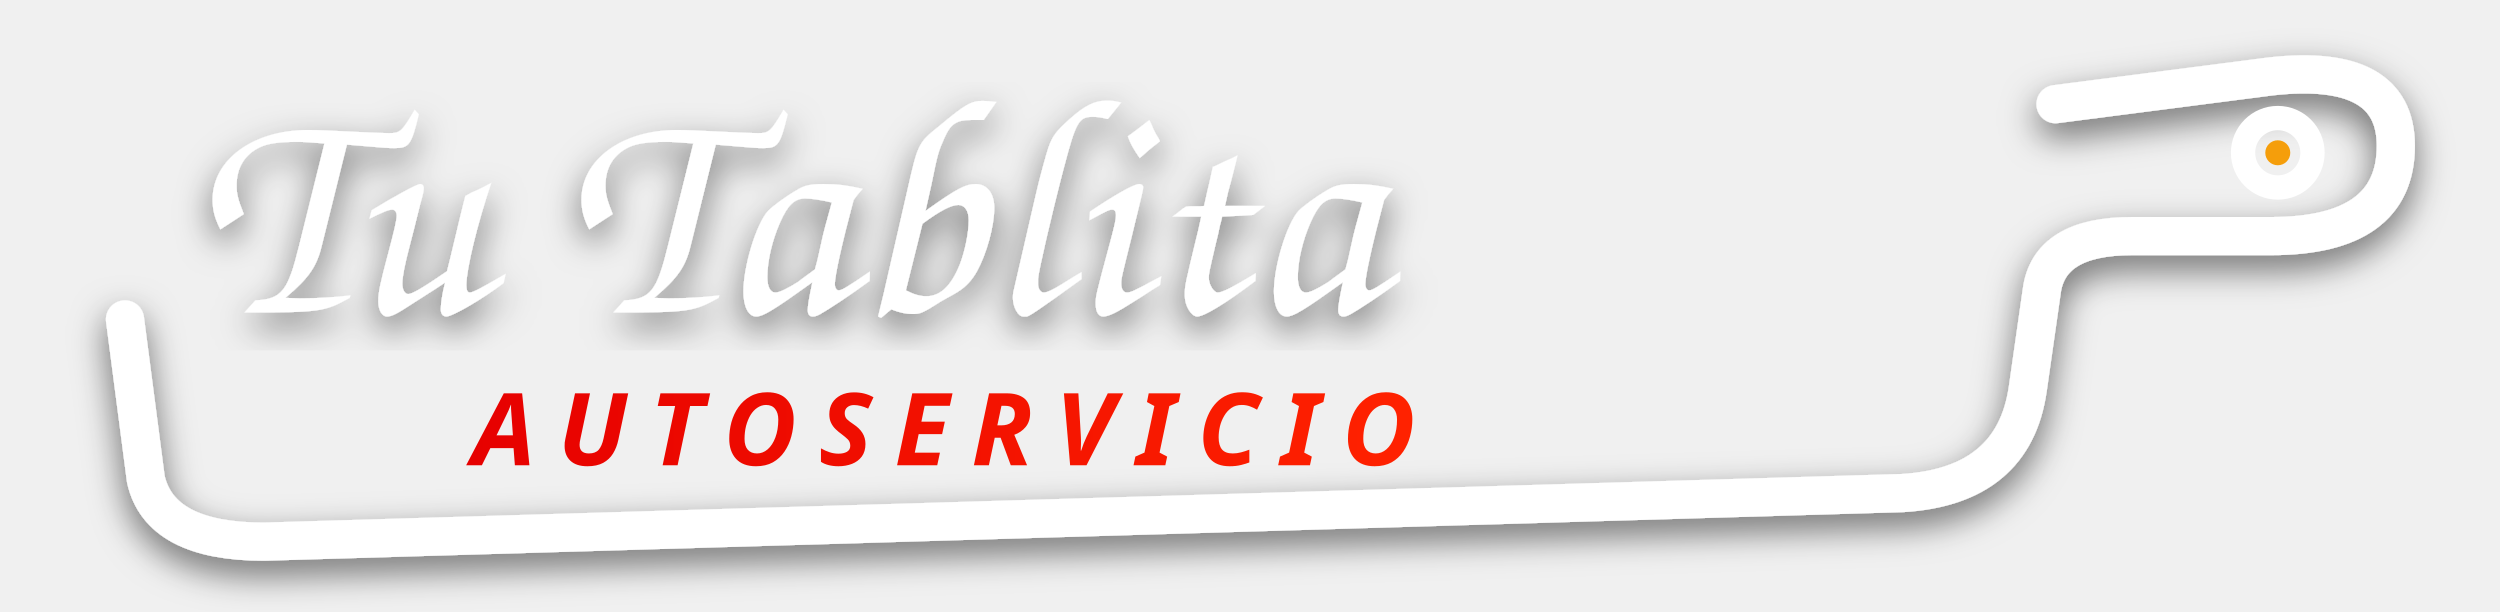
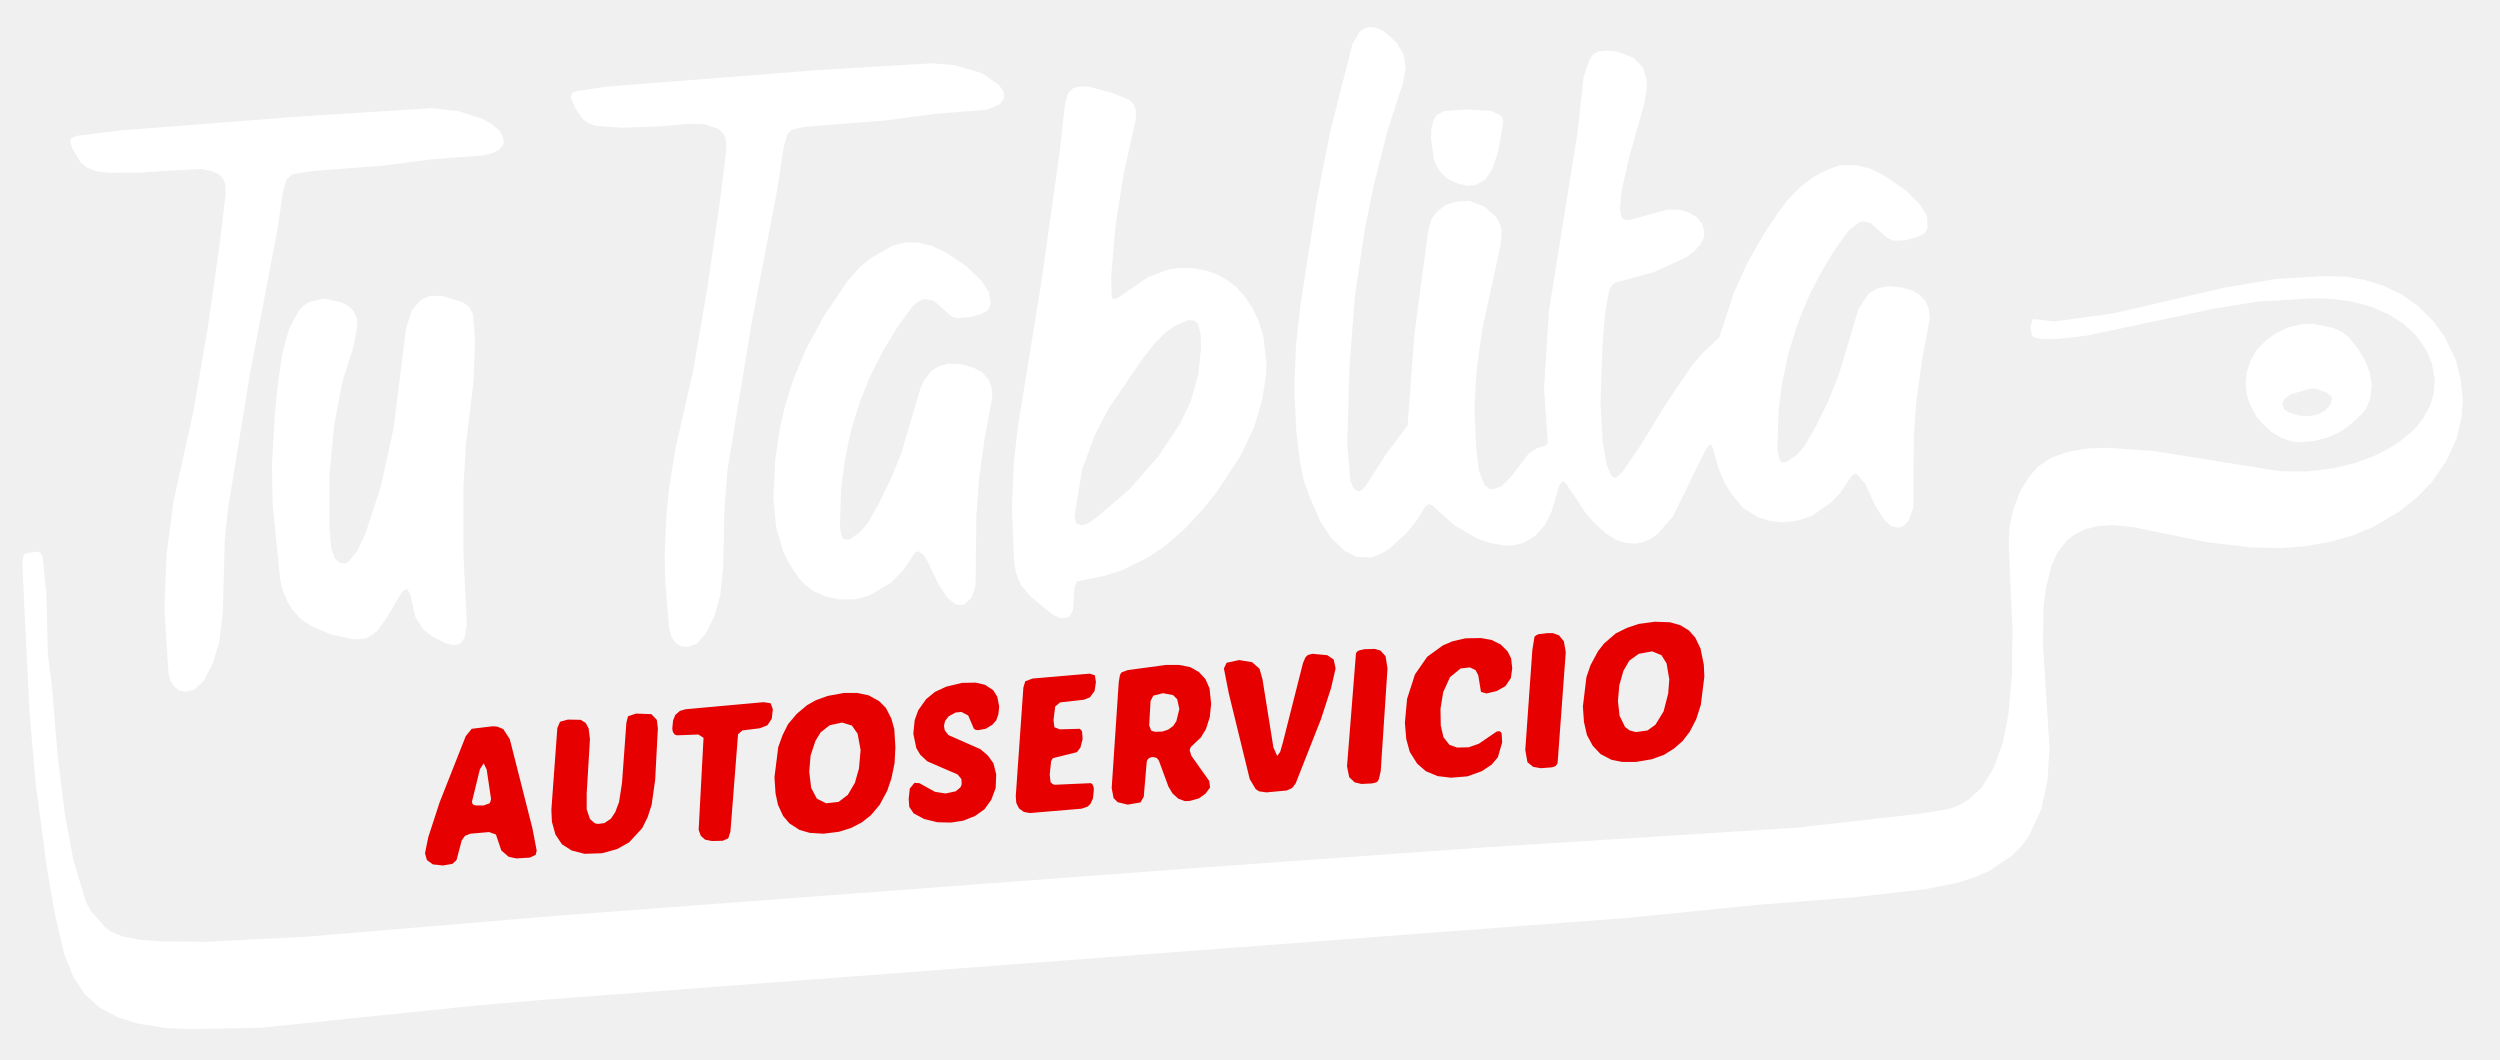
- <svg xmlns="http://www.w3.org/2000/svg" viewBox="0 0 360 88" fill="none">
-   <defs>
-     <linearGradient id="ttRed" x1="0%" y1="0%" x2="100%" y2="0%">
-       <stop offset="0%" stop-color="#E60000" />
-       <stop offset="100%" stop-color="#FF2200" />
-     </linearGradient>
-     <filter id="neonGlow" x="-15%" y="-15%" width="130%" height="130%">
-       <feDropShadow dx="0" dy="2" stdDeviation="2.5" flood-color="#000000" flood-opacity="0.55" />
-     </filter>
-   </defs>
-   <path d="M 18 46 L 21 69 Q 23 78 38 78 L 274 71 Q 290 70 292 56 L 294 42 Q 295 34 307 34 L 327 34 Q 345 34 345 21 Q 345 9 327 11 L 296 15" stroke="#FFFFFF" stroke-width="5.5" stroke-linecap="round" stroke-linejoin="round" fill="none" filter="url(#neonGlow)" />
-   <circle cx="328" cy="22" r="5" stroke="#FFFFFF" stroke-width="3.5" fill="none" />
-   <circle cx="328" cy="22" r="1.8" fill="#F59E0B" />
-   <text x="28" y="45" font-family="'Kaushan Script', 'Brush Script MT', cursive, sans-serif" font-size="45" font-weight="400" fill="#FFFFFF" letter-spacing="0.5" filter="url(#neonGlow)">Tu Tablita</text>
-   <text x="68" y="67" font-family="'Montserrat', 'Plus Jakarta Sans', sans-serif" font-size="14.5" font-weight="900" font-style="italic" fill="url(#ttRed)" letter-spacing="3.2">AUTOSERVICIO</text>
+ <svg xmlns="http://www.w3.org/2000/svg" viewBox="40 145 920 390" fill="none">
+   <path d="M48.2,352.0L50.8,406.0L53.1,433.1L57.2,464.0L60.0,480.4L63.6,495.9L67.0,504.5L71.4,511.1L76.7,515.8L83.2,519.3L90.9,521.7L101.0,523.3L110.0,523.7L136.0,523.2L215.4,515.0L240.1,512.9L640.0,482.7L686.6,478.0L721.0,475.3L748.0,472.3L760.3,469.9L766.4,467.9L772.0,465.5L780.4,459.9L783.9,456.4L786.8,452.3L791.2,442.8L793.5,432.0L794.2,420.0L791.8,382.0L792.0,368.5L792.9,361.3L794.9,353.4L797.0,348.5L800.5,344.0L803.3,341.8L807.3,339.8L812.0,338.6L817.0,338.2L824.7,338.9L852.0,344.5L868.0,346.4L879.0,346.7L887.7,346.1L897.9,344.3L905.6,342.1L913.4,338.9L922.8,333.3L929.5,328.0L934.9,322.4L940.2,314.7L944.0,306.5L945.9,298.2L946.3,292.0L945.6,285.0L943.8,277.7L939.6,268.9L935.4,263.1L929.8,257.6L924.0,253.5L917.3,250.2L909.7,247.9L902.9,246.8L896.0,246.6L878.0,247.6L858.4,250.9L817.9,260.3L796.0,263.3L788.1,262.4L787.2,265.0L787.6,267.9L787.9,268.6L788.4,269.1L791.0,269.7L797.0,269.8L808.0,268.5L854.1,258.7L871.3,255.9L891.0,254.8L898.3,255.0L905.6,256.0L912.6,257.9L918.9,260.6L924.4,264.1L929.1,268.4L932.8,273.7L934.9,278.6L936.0,284.7L935.6,290.0L934.1,294.6L931.6,299.1L928.5,303.0L923.6,307.1L919.4,309.9L913.4,312.9L906.9,315.3L898.9,317.3L889.0,318.5L879.0,318.4L832.7,311.0L816.0,309.8L808.6,310.0L800.9,311.3L794.9,313.4L790.1,316.6L786.8,320.3L783.4,325.9L780.9,332.4L779.5,339.0L779.2,345.0L780.6,377.0L780.4,393.0L779.1,407.8L777.0,418.5L773.8,427.3L769.3,434.8L764.1,439.5L760.2,441.7L757.1,442.7L747.0,444.4L701.0,449.6L587.0,456.8L475.0,464.8L246.1,481.9L153.0,489.7L116.0,491.6L99.0,491.4L91.9,490.9L85.0,489.6L80.7,487.8L78.5,486.0L73.4,480.2L71.6,476.9L67.0,461.5L63.9,444.7L61.2,423.0L59.0,396.4L57.6,386.0L57.1,364.1L55.7,350.0L55.4,349.2L54.9,348.6L54.4,348.2L54.0,348.0L50.1,348.5L49.3,348.8L48.7,349.3Z M866.4,286.0L866.7,289.9L867.9,293.6L870.3,298.2L872.6,300.9L875.7,303.8L879.4,306.1L883.1,307.4L887.0,307.8L891.9,307.2L896.5,306.0L900.7,304.2L904.3,301.8L909.0,297.5L910.8,295.3L912.2,291.8L912.8,287.0L912.1,282.3L910.5,278.0L907.9,273.6L904.4,269.2L902.2,267.4L898.8,265.7L891.0,264.1L887.0,264.3L882.0,265.5L877.3,267.8L873.8,270.3L870.4,273.9L868.2,277.7L866.8,282.1Z M879.9,294.0L880.5,292.0L882.7,290.2L890.3,288.0L892.3,288.1L896.1,289.4L897.7,290.7L898.0,291.3L898.2,292.0L897.5,294.0L895.6,296.1L892.9,297.5L889.8,298.1L886.5,298.0L882.5,296.9L880.7,295.8Z" fill="#FFFFFF" fill-rule="evenodd" />
+   <path d="M516.3,288.0L517.0,303.3L518.4,315.0L519.8,321.8L521.9,327.7L525.8,336.7L529.7,342.8L534.8,347.7L539.4,350.0L544.7,350.1L548.2,348.8L551.4,346.9L557.6,341.1L560.8,337.3L564.7,331.2L565.3,330.8L566.0,330.6L566.7,330.8L567.3,331.2L575.2,338.3L583.4,343.1L587.9,344.7L593.0,345.7L597.0,345.7L600.4,344.9L604.8,342.3L608.6,338.1L610.9,333.4L613.9,323.4L615.0,322.0L616.4,323.1L623.6,333.9L626.9,337.6L631.1,341.4L634.8,343.7L637.9,344.7L641.8,345.1L644.9,344.4L647.7,343.2L650.0,341.5L655.6,335.1L667.8,310.3L669.1,308.6L669.8,308.7L670.1,309.3L672.6,317.9L674.7,322.8L677.0,326.5L681.5,332.0L687.1,335.4L691.8,336.8L696.0,337.2L701.1,336.7L706.5,335.0L713.6,330.1L717.1,326.6L721.5,320.0L723.0,319.1L726.4,323.1L730.2,331.3L733.3,336.2L735.9,338.6L738.9,339.2L740.8,338.3L742.3,336.8L744.1,331.7L744.3,305.0L745.3,292.0L747.4,277.0L750.2,262.0L749.8,258.7L748.6,255.9L746.2,253.3L743.6,251.9L739.9,250.8L735.0,250.3L730.7,251.2L727.6,253.1L724.0,258.5L716.6,283.1L712.9,292.4L708.3,301.8L704.3,308.8L701.6,312.1L697.5,315.0L696.8,315.1L696.2,315.1L695.5,314.9L695.0,314.5L694.1,311.0L694.5,296.0L695.8,286.1L698.2,274.8L701.3,264.8L705.3,254.8L710.0,245.5L714.9,237.4L720.3,229.8L724.2,226.8L725.1,226.6L726.0,226.5L728.4,227.1L734.7,232.7L737.0,233.6L741.0,233.4L745.7,232.2L748.3,230.8L749.4,228.9L749.1,224.4L746.4,220.1L741.4,215.1L733.7,209.8L728.4,207.1L723.0,205.8L717.1,205.8L712.1,207.6L706.9,210.4L702.4,213.9L697.5,219.0L694.1,223.6L689.3,230.8L683.1,241.6L678.1,252.6L672.7,269.2L667.0,274.5L662.8,279.3L653.1,293.6L643.6,309.1L637.1,318.6L634.6,320.9L633.1,320.4L631.3,316.1L629.8,307.9L629.0,293.0L629.7,272.0L630.7,260.0L632.2,251.7L633.3,249.8L633.9,249.4L634.5,249.0L648.7,245.1L660.3,239.8L663.2,237.7L665.6,235.2L667.0,232.6L667.2,230.1L666.3,227.2L664.5,225.0L661.4,223.2L658.2,222.2L653.7,222.1L639.7,226.0L637.7,225.8L637.1,225.4L636.7,224.8L636.1,222.0L636.8,215.1L639.5,203.0L645.0,183.5L646.0,177.5L646.0,174.5L644.6,169.9L641.2,166.3L634.8,163.9L631.0,163.6L628.3,163.9L626.4,164.9L625.1,166.6L622.8,173.2L620.5,194.0L610.0,259.4L608.2,288.0L609.6,307.9L609.2,308.5L608.6,309.0L605.4,310.0L602.5,312.0L596.0,320.5L592.5,324.0L589.1,325.1L588.4,325.0L587.8,324.7L586.2,323.3L584.2,318.1L583.2,309.0L582.6,295.0L583.4,281.0L585.5,266.0L592.3,234.9L592.6,230.0L592.0,227.5L590.6,224.9L586.4,221.1L580.7,218.9L575.8,219.2L572.0,220.5L569.1,222.6L566.9,225.4L565.7,229.1L560.5,268.0L558.0,301.6L550.3,311.8L542.5,323.9L540.9,325.5L539.6,325.8L538.0,324.5L536.9,321.7L535.8,308.0L536.6,280.0L538.6,254.0L542.3,229.0L545.6,213.0L550.6,193.1L556.2,175.8L557.3,170.0L556.5,165.0L553.9,160.6L549.1,156.4L546.3,155.2L544.1,154.9L542.0,155.5L540.3,156.8L537.7,161.2L529.4,194.0L524.7,218.0L518.6,257.0L516.9,272.1Z M250.0,180.8L251.7,184.8L254.1,188.4L256.3,190.2L259.1,191.3L269.0,192.0L283.0,191.5L293.0,190.6L299.0,190.7L304.2,192.3L306.3,194.2L307.1,196.2L307.3,200.0L305.0,218.6L300.3,251.0L295.2,280.8L288.6,310.0L286.3,324.0L285.2,335.0L284.6,349.0L284.8,359.0L286.2,376.1L287.1,379.4L288.8,381.7L290.6,382.8L292.9,383.1L296.4,381.9L299.7,378.2L303.0,371.5L305.1,363.7L306.1,354.0L306.6,332.0L307.7,318.0L316.4,265.0L326.2,213.8L328.4,199.0L329.8,194.3L331.3,192.8L336.0,191.7L366.0,189.3L385.1,186.8L403.0,185.4L407.9,183.4L409.2,181.7L409.4,180.9L409.5,180.0L409.4,179.1L409.1,178.3L407.4,176.1L401.5,172.0L391.5,169.0L383.0,168.3L341.0,170.8L263.2,176.9L252.1,178.6L251.3,178.8L250.6,179.2Z M412.4,332.0L413.2,352.0L413.9,355.7L415.5,360.0L419.1,364.4L427.3,371.1L430.1,372.5L432.7,372.3L433.4,371.9L433.9,371.4L434.9,369.4L435.4,361.0L436.4,358.9L445.7,357.1L452.5,355.0L462.6,350.1L469.1,345.6L475.5,340.0L482.3,332.8L487.7,326.2L496.4,312.9L501.6,302.0L504.5,292.0L505.9,283.1L506.1,279.0L504.9,268.7L503.2,263.2L501.0,258.5L498.2,254.3L494.9,250.6L491.5,248.0L487.7,245.9L483.9,244.6L479.0,243.7L474.0,243.6L469.9,244.2L462.5,247.0L451.2,254.7L450.6,254.9L450.0,255.0L449.5,254.9L449.1,254.4L448.9,247.1L450.5,228.0L453.5,209.0L457.9,189.3L458.0,185.5L457.1,183.3L455.7,181.8L449.3,179.2L440.7,176.9L437.1,176.9L435.0,177.4L433.0,179.4L431.8,184.1L430.0,200.7L423.2,248.9L414.6,302.0L413.1,315.0Z M65.8,197.0L66.7,199.8L69.7,204.8L71.9,206.6L75.4,208.0L80.0,208.6L91.0,208.5L114.0,207.2L117.7,207.9L120.4,209.1L122.0,210.6L122.9,212.6L123.0,216.7L121.0,233.7L116.4,266.0L111.1,296.7L103.9,329.3L101.3,349.0L100.5,369.0L102.0,392.7L102.8,395.7L104.0,397.5L105.6,398.9L108.0,399.6L111.4,398.9L115.0,395.5L118.4,388.9L120.7,381.1L122.0,370.5L122.7,344.0L123.9,332.2L132.0,282.5L142.2,228.9L144.1,215.7L145.5,211.0L147.6,209.1L154.4,208.0L180.5,206.0L199.0,203.6L217.9,202.2L221.7,201.2L223.6,200.1L225.0,198.5L225.3,197.8L225.4,197.0L224.8,194.7L223.6,192.9L220.9,190.6L217.7,188.8L208.7,185.9L199.0,184.8L150.0,187.9L84.3,193.0L68.3,195.0L66.4,195.8L66.0,196.4Z M566.6,196.0L567.7,203.8L568.9,206.6L570.6,208.9L572.7,210.8L576.1,212.4L580.0,213.4L582.9,213.2L586.6,211.1L589.0,207.5L591.3,200.9L593.2,190.0L593.1,189.2L592.9,188.5L592.6,187.9L592.2,187.4L588.8,185.8L580.0,185.3L571.3,185.9L568.8,187.3L567.6,189.1L566.8,192.1Z M324.6,328.0L325.6,339.0L328.3,348.1L330.3,352.2L333.9,357.6L336.3,360.2L339.1,362.4L344.0,364.6L349.0,365.6L355.0,365.5L359.8,364.2L367.9,359.4L372.4,354.8L376.8,348.3L377.3,348.0L377.9,347.9L379.6,348.9L381.2,351.3L385.4,360.1L388.6,364.9L391.3,367.2L392.1,367.5L393.0,367.6L394.0,367.6L394.8,367.4L397.5,365.0L399.0,360.6L399.3,335.0L400.3,321.0L402.4,306.0L405.2,291.0L404.9,287.5L403.8,284.7L401.5,282.0L398.2,280.3L393.6,279.0L389.1,278.8L385.3,279.9L382.9,281.4L380.2,284.7L378.9,287.4L371.6,312.0L367.8,321.3L363.2,330.7L359.2,337.7L356.4,340.9L352.8,343.4L352.0,343.6L351.1,343.5L350.3,343.2L349.8,342.7L349.1,339.0L349.5,325.0L350.9,314.2L353.1,303.7L356.4,293.0L360.1,283.7L365.2,273.7L370.5,265.0L376.0,257.5L378.3,255.7L380.3,255.0L383.7,255.7L390.1,261.4L392.1,262.1L397.0,261.7L401.0,260.6L403.6,259.1L404.6,257.0L403.9,252.5L401.2,248.3L395.6,243.0L388.4,238.1L383.0,235.5L378.0,234.3L373.0,234.2L368.1,235.6L360.5,240.0L356.6,243.1L351.9,248.4L343.1,261.5L336.4,273.9L332.0,284.5L328.9,294.3L327.0,302.5L325.3,314.0Z M140.1,316.0L140.3,330.0L143.1,358.3L144.1,362.4L145.9,366.6L147.9,369.7L150.7,372.8L154.9,375.6L162.0,378.5L170.0,380.3L174.5,380.0L177.1,378.6L179.2,376.7L182.5,372.0L187.7,363.2L188.2,362.7L188.7,362.2L189.2,361.9L189.9,361.8L190.9,363.6L193.0,372.5L195.8,376.6L199.2,379.3L203.9,381.7L207.0,382.4L209.4,381.9L211.0,379.6L211.8,375.0L210.5,348.0L210.5,325.0L211.4,309.0L214.3,285.0L214.8,270.0L214.0,260.5L212.6,257.9L210.3,256.2L202.7,253.9L198.2,253.9L194.8,255.4L191.6,259.1L189.4,266.0L184.9,302.3L180.2,323.8L174.6,341.0L171.4,347.9L168.2,351.7L167.6,352.0L166.9,352.3L166.0,352.3L165.2,352.2L163.1,350.3L161.9,346.7L161.2,339.0L161.3,319.0L163.0,301.3L166.0,285.4L170.1,272.6L171.5,265.0L171.3,262.1L170.1,259.4L168.0,257.5L165.4,256.2L159.1,254.9L153.7,256.2L151.8,257.4L149.9,259.4L146.4,266.0L144.0,274.5L142.4,285.0L141.1,297.8Z M435.4,335.0L438.2,317.9L442.8,305.3L447.9,295.4L460.5,277.0L464.9,271.4L468.9,267.4L472.4,264.9L477.2,262.8L479.6,263.0L481.0,264.4L481.8,268.0L482.0,273.0L481.0,282.6L478.2,292.7L474.3,300.8L466.4,312.8L455.6,325.1L443.2,335.7L440.2,337.7L438.0,338.3L436.0,337.5Z" fill="#FFFFFF" fill-rule="evenodd" />
+   <path d="M622.5,405.0L622.9,410.7L624.0,415.5L626.1,419.4L629.0,422.5L633.0,424.6L637.0,425.4L642.0,425.4L647.9,424.4L652.3,422.8L656.0,420.5L659.2,417.7L661.8,414.3L664.2,409.7L665.9,404.4L667.2,394.0L667.0,389.6L665.8,383.7L663.9,379.7L661.5,377.0L658.4,375.1L654.6,374.0L649.0,373.8L643.1,374.6L638.6,376.1L634.6,378.1L630.3,381.8L628.1,384.6L625.3,389.8L623.8,394.2Z M601.3,421.0L602.1,425.5L604.2,427.2L607.0,427.7L610.9,427.4L611.8,427.2L612.4,426.9L612.9,426.4L613.2,425.7L616.2,385.0L615.5,381.0L613.7,378.8L611.5,378.0L609.3,378.0L606.1,378.4L605.3,378.8L604.7,379.3L603.9,384.2Z M557.0,411.0L557.5,417.0L558.8,421.7L561.5,426.0L564.7,428.8L569.0,430.6L574.0,431.2L580.0,430.7L585.3,428.8L588.9,426.4L591.2,423.7L592.8,418.2L592.6,414.9L592.3,414.4L591.9,414.1L591.4,414.1L590.8,414.2L584.2,418.7L580.5,420.0L576.2,420.1L573.4,419.1L571.2,416.3L570.2,412.0L570.1,405.8L571.1,399.7L573.6,394.2L577.5,391.0L580.9,390.6L583.0,391.6L584.0,393.5L585.0,399.6L587.0,400.2L590.8,399.3L594.0,397.5L596.0,394.5L596.5,391.0L596.1,387.3L594.8,384.7L592.3,382.2L588.9,380.5L585.0,379.8L579.3,379.9L574.5,381.0L571.0,382.5L565.2,386.7L560.7,393.2L557.8,402.2Z M535.7,427.0L536.5,431.0L538.5,432.9L541.0,433.5L544.9,433.3L545.8,433.1L546.5,432.9L547.0,432.5L547.4,431.8L548.1,428.8L550.6,391.0L549.9,386.5L548.0,384.4L545.9,383.8L542.1,383.9L540.0,384.4L539.4,384.8L539.0,385.4Z M635.4,403.0L635.9,397.2L637.4,391.9L639.6,388.1L643.1,385.6L648.0,384.7L651.4,386.1L653.3,389.1L654.3,395.0L653.9,400.2L652.2,406.8L649.2,411.7L646.3,413.8L642.0,414.4L639.7,413.8L638.0,412.5L636.0,408.4Z M490.4,391.0L492.2,400.2L499.9,431.7L502.1,435.4L502.7,435.8L503.3,436.2L506.0,436.6L513.5,435.9L515.5,435.0L516.8,433.3L526.1,409.7L529.8,398.3L531.5,391.0L530.8,387.7L528.4,386.1L523.0,385.6L522.2,385.8L521.4,386.0L520.9,386.4L520.4,386.9L519.5,389.0L512.0,418.6L511.1,421.7L510.0,423.2L508.6,420.0L504.6,395.0L503.5,391.1L500.8,388.7L496.0,387.9L491.4,388.9Z M449.1,435.0L449.8,438.7L451.3,440.2L455.0,441.1L459.7,440.3L460.9,438.2L462.0,425.3L462.2,424.7L462.6,424.2L463.2,423.8L464.0,423.6L464.9,423.7L465.6,423.9L466.1,424.4L466.5,425.0L470.0,434.5L471.5,437.0L473.6,438.9L476.0,439.8L477.0,439.8L478.0,439.7L481.2,438.8L483.6,437.1L485.3,434.8L485.0,432.4L478.4,423.1L477.8,421.1L478.0,420.4L478.3,419.8L481.9,416.4L483.8,413.3L485.2,408.9L485.7,404.0L485.1,398.3L483.6,394.9L481.2,392.3L478.0,390.5L474.0,389.7L469.0,389.7L455.0,391.6L452.8,392.4L452.4,392.9L452.1,393.6L451.7,396.0Z M413.8,438.0L414.0,440.5L415.0,442.5L416.8,443.8L419.0,444.2L438.0,442.6L440.3,441.8L440.8,441.3L441.3,440.8L442.2,438.8L442.5,436.0L442.5,435.0L442.3,434.2L441.9,433.5L441.4,433.2L428.0,433.8L427.2,433.4L426.6,432.8L426.3,430.0L426.8,425.2L427.1,424.5L427.5,424.0L436.3,421.8L437.6,420.1L438.4,417.0L438.2,414.2L437.8,413.6L437.3,413.2L430.0,413.4L428.0,412.6L427.7,410.0L428.3,405.0L430.1,403.5L438.9,402.5L441.1,401.6L442.8,399.3L443.3,396.0L442.9,393.5L441.0,392.9L420.0,394.7L417.3,395.7L416.6,398.0Z M374.4,439.0L374.6,441.9L376.2,444.3L380.1,446.4L385.0,447.6L390.0,447.7L394.5,447.0L398.8,445.3L402.3,442.8L404.8,439.3L406.4,435.0L406.6,430.0L405.6,425.9L403.5,423.0L400.8,420.7L389.0,415.5L387.7,413.8L387.5,412.9L387.4,412.0L387.6,411.1L387.8,410.3L389.1,408.6L391.7,407.2L393.8,407.0L396.3,408.3L398.4,413.2L399.1,413.6L400.0,413.7L402.7,413.2L405.2,411.7L406.6,410.1L407.4,407.9L407.7,405.0L407.0,401.4L405.5,399.0L402.5,397.0L399.0,396.2L394.0,396.3L388.2,397.7L384.1,399.6L380.8,402.3L377.9,406.4L376.6,410.0L376.1,415.0L377.2,420.3L378.7,422.8L381.3,425.2L392.4,430.0L393.8,431.7L393.9,433.6L393.7,434.2L393.4,434.8L391.7,436.2L388.0,437.0L384.1,436.4L378.3,433.2L376.5,433.1L374.8,435.2Z M325.0,431.0L325.4,437.0L326.3,441.2L328.2,445.3L330.5,448.0L334.2,450.4L338.0,451.5L343.0,451.8L348.7,451.1L353.2,449.7L357.2,447.6L360.5,445.0L363.7,441.2L366.5,436.0L368.0,431.6L369.2,425.9L369.5,420.0L369.1,413.3L368.0,409.4L366.0,405.5L363.5,403.0L359.7,400.9L355.5,400.0L350.6,400.0L344.6,401.1L340.2,402.7L337.0,404.5L333.2,407.7L330.0,411.5L328.0,415.5L326.4,419.9Z M462.9,411.9L463.4,403.0L464.4,401.0L468.0,400.1L471.7,400.8L473.2,402.3L474.0,405.9L472.9,410.4L471.7,412.2L469.9,413.5L467.8,414.2L465.1,414.3L464.3,414.1L463.6,413.8Z M287.4,413.0L287.5,413.9L287.8,414.7L288.3,415.3L289.1,415.6L297.0,415.3L298.9,416.5L297.1,450.4L297.9,452.6L299.5,454.0L302.0,454.5L306.0,454.4L308.0,453.5L308.8,451.0L311.6,415.2L313.2,413.8L319.6,413.0L322.4,411.9L324.0,409.5L324.4,406.0L323.6,403.8L321.0,403.4L292.3,406.0L290.2,406.6L288.5,408.1L287.7,410.1Z M242.9,443.0L243.1,447.4L244.4,452.1L246.8,455.7L250.4,458.0L255.1,459.2L261.5,459.0L267.0,457.5L271.5,455.0L276.3,449.8L278.3,445.8L279.8,441.2L281.1,432.0L282.1,413.0L281.7,409.9L279.7,407.8L274.0,407.6L271.1,408.6L270.5,411.0L268.9,433.1L267.8,440.2L266.4,443.9L264.8,446.3L262.4,447.9L260.1,448.2L259.3,448.1L258.7,447.8L257.1,446.4L255.9,442.8L255.9,437.0L257.1,417.0L256.6,413.0L255.5,411.0L253.7,409.9L249.0,409.8L246.1,410.6L245.1,412.9Z M337.8,429.0L338.3,423.0L340.1,417.6L342.0,414.5L345.3,411.9L349.9,410.9L353.5,412.0L355.6,415.0L356.7,421.0L356.1,427.8L354.6,433.1L352.0,437.5L348.6,440.1L344.0,440.6L340.6,438.9L338.5,434.9Z M196.4,459.0L197.1,461.5L199.3,463.1L203.0,463.5L206.5,462.9L208.0,461.5L209.9,454.3L211.1,452.6L213.1,451.8L220.0,451.2L222.5,452.1L224.5,458.0L227.2,460.3L230.0,460.9L235.0,460.6L237.1,459.6L237.3,458.9L237.5,458.0L235.9,449.7L227.6,417.0L225.2,413.3L223.0,412.4L222.0,412.3L221.0,412.3L213.6,413.2L211.4,415.9L201.8,440.2L197.6,453.1Z M213.7,439.9L216.6,428.1L218.0,425.9L219.1,428.2L220.7,439.0L220.5,439.9L220.2,440.6L218.0,441.4L215.1,441.4L214.3,441.2L213.8,440.7Z" fill="#E60000" fill-rule="evenodd" />
</svg>
